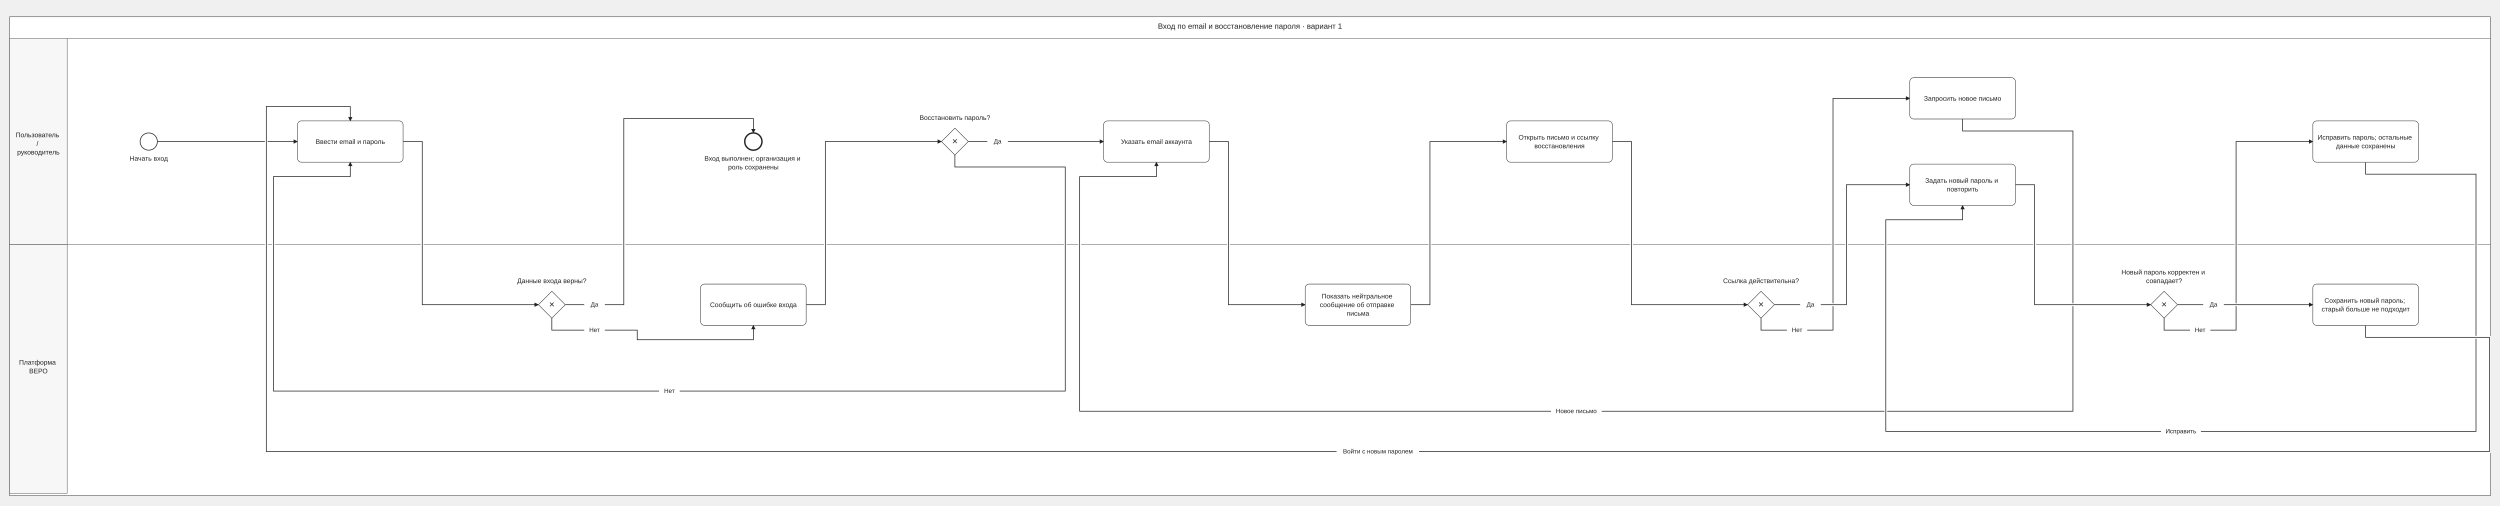
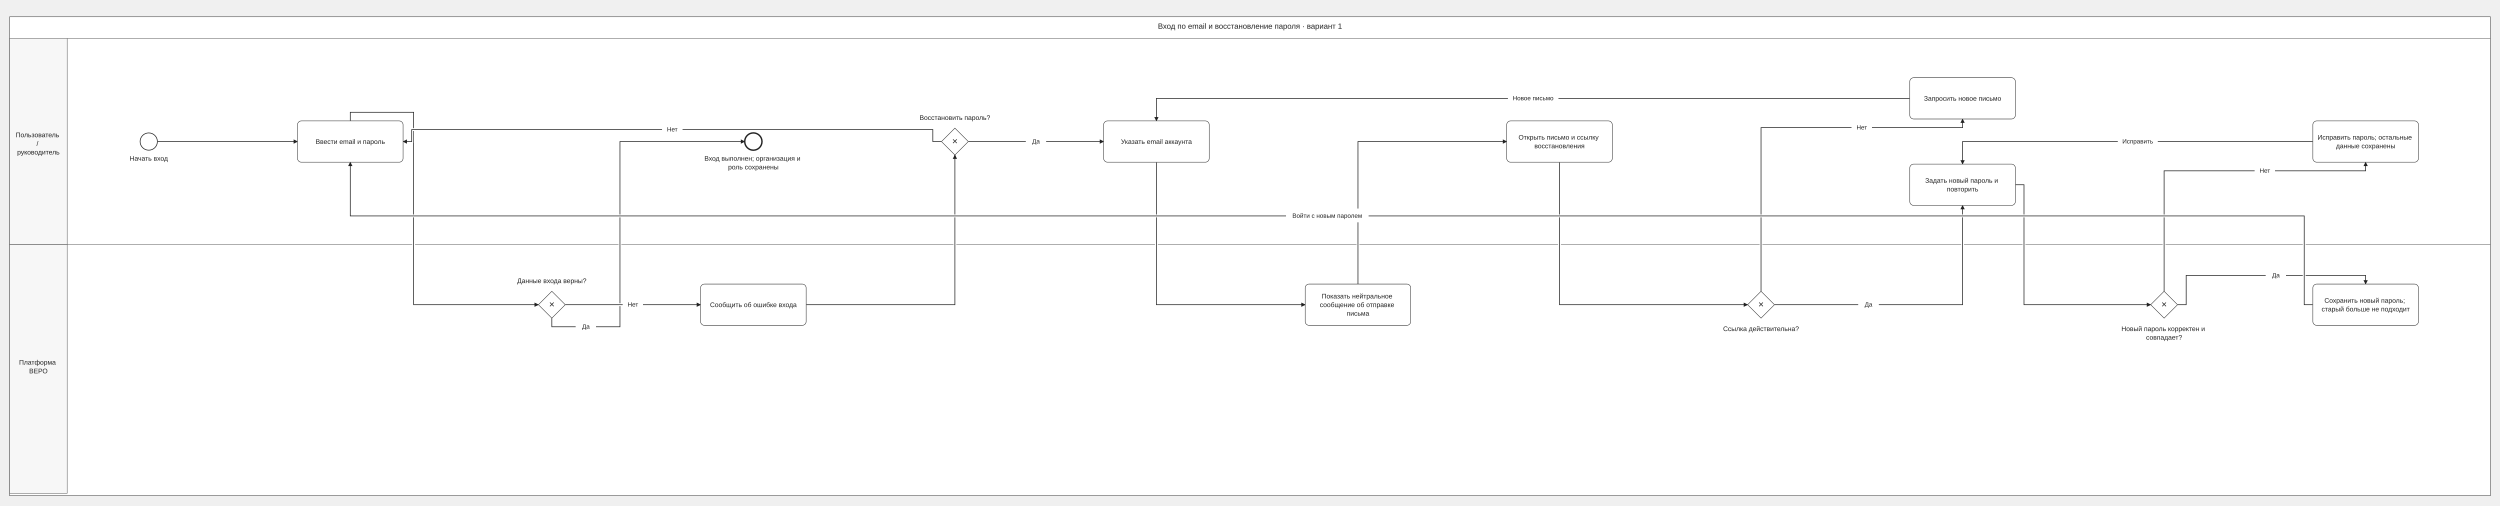
<svg xmlns="http://www.w3.org/2000/svg" viewBox="0 0 5210 1053" width="5210" height="1053" data-process="AUTH1_PASSWORD_H" data-bpmn-layout="horizontal" role="img" aria-label="Вход по email и восстановление пароля — горизонтальная BPMN">
  <defs>
    <marker id="AUTH1_PASSWORD_H_arrow" viewBox="0 0 10 10" refX="9" refY="5" markerWidth="6" markerHeight="6" orient="auto">
      <path d="M0 0L10 5L0 10Z" fill="#222" />
    </marker>
    <mask id="AUTH1_PASSWORD_H_mask">
      <rect width="5210" height="1053" fill="white" />
-       <rect x="1218.0" y="620.0" width="42" height="28" fill="black" />
-       <rect x="1218.0" y="673.0" width="42" height="28" fill="black" />
-       <rect x="1374.0" y="800" width="42" height="28" fill="black" />
-       <rect x="2058.0" y="280.0" width="42" height="28" fill="black" />
-       <rect x="3724.0" y="673.0" width="42" height="28" fill="black" />
-       <rect x="3232.6" y="842" width="104.8" height="28" fill="black" />
-       <rect x="3752.0" y="620.0" width="42" height="28" fill="black" />
-       <rect x="4564.0" y="673.0" width="42" height="28" fill="black" />
-       <rect x="4503.7" y="884" width="82.6" height="28" fill="black" />
-       <rect x="4592.0" y="620.0" width="42" height="28" fill="black" />
-       <rect x="2785.8" y="926" width="171.4" height="28" fill="black" />
+       <rect x="1200.0" y="666.0" width="42" height="28" fill="black" />
+       <rect x="1298.0" y="620.0" width="42" height="28" fill="black" />
+       <rect x="1380.0" y="255.0" width="42" height="28" fill="black" />
+       <rect x="2138.0" y="280.0" width="42" height="28" fill="black" />
+       <rect x="3859.0" y="251.0" width="42" height="28" fill="black" />
+       <rect x="3142.6" y="190.0" width="104.8" height="28" fill="black" />
+       <rect x="3873.0" y="620.0" width="42" height="28" fill="black" />
+       <rect x="4699.0" y="341.0" width="42" height="28" fill="black" />
+       <rect x="4413.7" y="280.0" width="82.6" height="28" fill="black" />
+       <rect x="4722.0" y="559.0" width="42" height="28" fill="black" />
+       <rect x="2680.3" y="435.0" width="171.4" height="28" fill="black" />
      <rect x="190" y="318.0" width="240" height="30" fill="black" />
      <rect x="1030" y="575.0" width="240" height="25" fill="black" />
      <rect x="1450" y="318.0" width="240" height="48" fill="black" />
      <rect x="1870" y="235.0" width="240" height="25" fill="black" />
-       <rect x="3550" y="575.0" width="240" height="25" fill="black" />
-       <rect x="4390" y="557.0" width="240" height="43" fill="black" />
+       <rect x="3550" y="675.0" width="240" height="25" fill="black" />
+       <rect x="4390" y="675.0" width="240" height="43" fill="black" />
    </mask>
  </defs>
  <style>text{font-family:Arial,sans-serif;fill:#222}</style>
  <rect x="20" y="35" width="5170" height="998" fill="white" stroke="#333" />
  <text x="2605.0" y="60" text-anchor="middle" font-size="16">
    <tspan x="2605.0" dy="0">Вход по email и восстановление пароля · вариант 1</tspan>
  </text>
  <rect x="20" y="80" width="120" height="430" fill="#f7f7f7" stroke="#555" />
  <path d="M140 80H5190" stroke="#555" />
  <text x="80" y="286.0" text-anchor="middle" font-size="14">
    <tspan x="80" dy="0">Пользователь</tspan>
    <tspan x="80" dy="18">/</tspan>
    <tspan x="80" dy="18">руководитель</tspan>
  </text>
  <rect x="20" y="510" width="120" height="518" fill="#f7f7f7" stroke="#555" />
  <path d="M140 510H5190" stroke="#555" />
  <text x="80" y="760.0" text-anchor="middle" font-size="14">
    <tspan x="80" dy="0">Платформа</tspan>
    <tspan x="80" dy="18">ВЕРО</tspan>
  </text>
  <g fill="none" stroke="#222" stroke-width="1.5" mask="url(#AUTH1_PASSWORD_H_mask)">
    <g data-flow="0">
-       <polyline points="328,295.0 460,295.0 460,295.0 620,295.0" stroke="white" stroke-width="6" />
-       <polyline points="328,295.0 460,295.0 460,295.0 620,295.0" marker-end="url(#AUTH1_PASSWORD_H_arrow)" />
+       <polyline points="328,295.0 620,295.0" stroke="white" stroke-width="6" />
+       <polyline points="328,295.0 620,295.0" marker-end="url(#AUTH1_PASSWORD_H_arrow)" />
    </g>
    <g data-flow="1">
-       <polyline points="840,295.0 880,295.0 880,635.0 1122,635.0" stroke="white" stroke-width="6" />
-       <polyline points="840,295.0 880,295.0 880,635.0 1122,635.0" marker-end="url(#AUTH1_PASSWORD_H_arrow)" />
+       <polyline points="730,252.0 730,234.0 862,234.0 862,635.0 1122,635.0" stroke="white" stroke-width="6" />
+       <polyline points="730,252.0 730,234.0 862,234.0 862,635.0 1122,635.0" marker-end="url(#AUTH1_PASSWORD_H_arrow)" />
    </g>
    <g data-flow="2">
-       <polyline points="1178,635.0 1300,635.0 1300,247.0 1570,247.0 1570,277.0" stroke="white" stroke-width="6" />
-       <polyline points="1178,635.0 1300,635.0 1300,247.0 1570,247.0 1570,277.0" marker-end="url(#AUTH1_PASSWORD_H_arrow)" />
+       <polyline points="1150,663.0 1150,681.0 1292,681.0 1292,295.0 1552,295.0" stroke="white" stroke-width="6" />
+       <polyline points="1150,663.0 1150,681.0 1292,681.0 1292,295.0 1552,295.0" marker-end="url(#AUTH1_PASSWORD_H_arrow)" />
    </g>
    <g data-flow="3">
-       <polyline points="1150,663.0 1150,688.0 1328,688.0 1328,708.0 1570,708.0 1570,678.0" stroke="white" stroke-width="6" />
-       <polyline points="1150,663.0 1150,688.0 1328,688.0 1328,708.0 1570,708.0 1570,678.0" marker-end="url(#AUTH1_PASSWORD_H_arrow)" />
+       <polyline points="1178,635.0 1460,635.0" stroke="white" stroke-width="6" />
+       <polyline points="1178,635.0 1460,635.0" marker-end="url(#AUTH1_PASSWORD_H_arrow)" />
    </g>
    <g data-flow="4">
-       <polyline points="1680,635.0 1720,635.0 1720,295.0 1962,295.0" stroke="white" stroke-width="6" />
-       <polyline points="1680,635.0 1720,635.0 1720,295.0 1962,295.0" marker-end="url(#AUTH1_PASSWORD_H_arrow)" />
+       <polyline points="1680,635.0 1990,635.0 1990,323.0" stroke="white" stroke-width="6" />
+       <polyline points="1680,635.0 1990,635.0 1990,323.0" marker-end="url(#AUTH1_PASSWORD_H_arrow)" />
    </g>
    <g data-flow="5">
-       <polyline points="1990,323.0 1990,348.0 2220,348.0 2220,815 570,815 570,368.0 730,368.0 730,338.0" stroke="white" stroke-width="6" />
-       <polyline points="1990,323.0 1990,348.0 2220,348.0 2220,815 570,815 570,368.0 730,368.0 730,338.0" marker-end="url(#AUTH1_PASSWORD_H_arrow)" />
+       <polyline points="1962,295.0 1944,295.0 1944,270.0 858,270.0 858,295.0 840,295.0" stroke="white" stroke-width="6" />
+       <polyline points="1962,295.0 1944,295.0 1944,270.0 858,270.0 858,295.0 840,295.0" marker-end="url(#AUTH1_PASSWORD_H_arrow)" />
    </g>
    <g data-flow="6">
-       <polyline points="2018,295.0 2140,295.0 2140,295.0 2300,295.0" stroke="white" stroke-width="6" />
-       <polyline points="2018,295.0 2140,295.0 2140,295.0 2300,295.0" marker-end="url(#AUTH1_PASSWORD_H_arrow)" />
+       <polyline points="2018,295.0 2300,295.0" stroke="white" stroke-width="6" />
+       <polyline points="2018,295.0 2300,295.0" marker-end="url(#AUTH1_PASSWORD_H_arrow)" />
    </g>
    <g data-flow="7">
-       <polyline points="2520,295.0 2560,295.0 2560,635.0 2720,635.0" stroke="white" stroke-width="6" />
-       <polyline points="2520,295.0 2560,295.0 2560,635.0 2720,635.0" marker-end="url(#AUTH1_PASSWORD_H_arrow)" />
+       <polyline points="2410,338.0 2410,635.0 2720,635.0" stroke="white" stroke-width="6" />
+       <polyline points="2410,338.0 2410,635.0 2720,635.0" marker-end="url(#AUTH1_PASSWORD_H_arrow)" />
    </g>
    <g data-flow="8">
-       <polyline points="2940,635.0 2980,635.0 2980,295.0 3140,295.0" stroke="white" stroke-width="6" />
-       <polyline points="2940,635.0 2980,635.0 2980,295.0 3140,295.0" marker-end="url(#AUTH1_PASSWORD_H_arrow)" />
+       <polyline points="2830,592.0 2830,295.0 3140,295.0" stroke="white" stroke-width="6" />
+       <polyline points="2830,592.0 2830,295.0 3140,295.0" marker-end="url(#AUTH1_PASSWORD_H_arrow)" />
    </g>
    <g data-flow="9">
-       <polyline points="3360,295.0 3400,295.0 3400,635.0 3642,635.0" stroke="white" stroke-width="6" />
-       <polyline points="3360,295.0 3400,295.0 3400,635.0 3642,635.0" marker-end="url(#AUTH1_PASSWORD_H_arrow)" />
+       <polyline points="3250,338.0 3250,635.0 3642,635.0" stroke="white" stroke-width="6" />
+       <polyline points="3250,338.0 3250,635.0 3642,635.0" marker-end="url(#AUTH1_PASSWORD_H_arrow)" />
    </g>
    <g data-flow="10">
-       <polyline points="3670,663.0 3670,688.0 3820,688.0 3820,205.0 3980,205.0" stroke="white" stroke-width="6" />
-       <polyline points="3670,663.0 3670,688.0 3820,688.0 3820,205.0 3980,205.0" marker-end="url(#AUTH1_PASSWORD_H_arrow)" />
+       <polyline points="3670,607.0 3670,266.0 4090,266.0 4090,248.0" stroke="white" stroke-width="6" />
+       <polyline points="3670,607.0 3670,266.0 4090,266.0 4090,248.0" marker-end="url(#AUTH1_PASSWORD_H_arrow)" />
    </g>
    <g data-flow="11">
-       <polyline points="4090,248.0 4090,273.0 4320,273.0 4320,857 2250,857 2250,368.0 2410,368.0 2410,338.0" stroke="white" stroke-width="6" />
-       <polyline points="4090,248.0 4090,273.0 4320,273.0 4320,857 2250,857 2250,368.0 2410,368.0 2410,338.0" marker-end="url(#AUTH1_PASSWORD_H_arrow)" />
+       <polyline points="3980,205.0 2410,205.0 2410,252.0" stroke="white" stroke-width="6" />
+       <polyline points="3980,205.0 2410,205.0 2410,252.0" marker-end="url(#AUTH1_PASSWORD_H_arrow)" />
    </g>
    <g data-flow="12">
-       <polyline points="3698,635.0 3848,635.0 3848,385.0 3980,385.0" stroke="white" stroke-width="6" />
-       <polyline points="3698,635.0 3848,635.0 3848,385.0 3980,385.0" marker-end="url(#AUTH1_PASSWORD_H_arrow)" />
+       <polyline points="3698,635.0 4090,635.0 4090,428.0" stroke="white" stroke-width="6" />
+       <polyline points="3698,635.0 4090,635.0 4090,428.0" marker-end="url(#AUTH1_PASSWORD_H_arrow)" />
    </g>
    <g data-flow="13">
-       <polyline points="4200,385.0 4240,385.0 4240,635.0 4482,635.0" stroke="white" stroke-width="6" />
-       <polyline points="4200,385.0 4240,385.0 4240,635.0 4482,635.0" marker-end="url(#AUTH1_PASSWORD_H_arrow)" />
+       <polyline points="4200,385.0 4218,385.0 4218,635.0 4482,635.0" stroke="white" stroke-width="6" />
+       <polyline points="4200,385.0 4218,385.0 4218,635.0 4482,635.0" marker-end="url(#AUTH1_PASSWORD_H_arrow)" />
    </g>
    <g data-flow="14">
-       <polyline points="4510,663.0 4510,688.0 4660,688.0 4660,295.0 4820,295.0" stroke="white" stroke-width="6" />
-       <polyline points="4510,663.0 4510,688.0 4660,688.0 4660,295.0 4820,295.0" marker-end="url(#AUTH1_PASSWORD_H_arrow)" />
+       <polyline points="4510,607.0 4510,356.0 4930,356.0 4930,338.0" stroke="white" stroke-width="6" />
+       <polyline points="4510,607.0 4510,356.0 4930,356.0 4930,338.0" marker-end="url(#AUTH1_PASSWORD_H_arrow)" />
    </g>
    <g data-flow="15">
-       <polyline points="4930,338.0 4930,363.0 5160,363.0 5160,899 3930,899 3930,458.0 4090,458.0 4090,428.0" stroke="white" stroke-width="6" />
-       <polyline points="4930,338.0 4930,363.0 5160,363.0 5160,899 3930,899 3930,458.0 4090,458.0 4090,428.0" marker-end="url(#AUTH1_PASSWORD_H_arrow)" />
+       <polyline points="4820,295.0 4090,295.0 4090,342.0" stroke="white" stroke-width="6" />
+       <polyline points="4820,295.0 4090,295.0 4090,342.0" marker-end="url(#AUTH1_PASSWORD_H_arrow)" />
    </g>
    <g data-flow="16">
-       <polyline points="4538,635.0 4688,635.0 4688,635.0 4820,635.0" stroke="white" stroke-width="6" />
-       <polyline points="4538,635.0 4688,635.0 4688,635.0 4820,635.0" marker-end="url(#AUTH1_PASSWORD_H_arrow)" />
+       <polyline points="4538,635.0 4556,635.0 4556,574.0 4930,574.0 4930,592.0" stroke="white" stroke-width="6" />
+       <polyline points="4538,635.0 4556,635.0 4556,574.0 4930,574.0 4930,592.0" marker-end="url(#AUTH1_PASSWORD_H_arrow)" />
    </g>
    <g data-flow="17">
-       <polyline points="4930,678.0 4930,703.0 5188,703.0 5188,941 555,941 555,222.0 730,222.0 730,252.0" stroke="white" stroke-width="6" />
-       <polyline points="4930,678.0 4930,703.0 5188,703.0 5188,941 555,941 555,222.0 730,222.0 730,252.0" marker-end="url(#AUTH1_PASSWORD_H_arrow)" />
+       <polyline points="4820,635.0 4802,635.0 4802,450.0 730,450.0 730,338.0" stroke="white" stroke-width="6" />
+       <polyline points="4820,635.0 4802,635.0 4802,450.0 730,450.0 730,338.0" marker-end="url(#AUTH1_PASSWORD_H_arrow)" />
    </g>
  </g>
  <g data-node="start">
    <circle cx="310" cy="295.0" r="18" fill="white" stroke="#222" stroke-width="1.5" />
    <text x="310" y="335.0" text-anchor="middle" font-size="14">
      <tspan x="310" dy="0">Начать вход</tspan>
    </text>
  </g>
  <g data-node="login">
    <rect x="620" y="252.0" width="220" height="86" rx="8" fill="white" stroke="#222" />
    <text x="730" y="300.0" text-anchor="middle" font-size="14">
      <tspan x="730" dy="0">Ввести email и пароль</tspan>
    </text>
  </g>
  <g data-node="valid">
    <rect x="1030" y="575.0" width="240" height="25" fill="white" />
    <text x="1150" y="590.0" text-anchor="middle" font-size="14">
      <tspan x="1150" dy="0">Данные входа верны?</tspan>
    </text>
    <path d="M1150,607.0L1178,635.0L1150,663.0L1122,635.0Z" fill="white" stroke="#222" />
    <text x="1150" y="641.0" text-anchor="middle" font-size="20">
      <tspan x="1150" dy="0">×</tspan>
    </text>
  </g>
  <g data-node="done">
    <circle cx="1570" cy="295.0" r="18" fill="white" stroke="#222" stroke-width="3" />
    <text x="1570" y="335.0" text-anchor="middle" font-size="14">
      <tspan x="1570" dy="0">Вход выполнен; организация и</tspan>
      <tspan x="1570" dy="18">роль сохранены</tspan>
    </text>
  </g>
  <g data-node="error">
    <rect x="1460" y="592.0" width="220" height="86" rx="8" fill="white" stroke="#222" />
    <text x="1570" y="640.0" text-anchor="middle" font-size="14">
      <tspan x="1570" dy="0">Сообщить об ошибке входа</tspan>
    </text>
  </g>
  <g data-node="recover">
    <rect x="1870" y="235.0" width="240" height="25" fill="white" />
    <text x="1990" y="250.0" text-anchor="middle" font-size="14">
      <tspan x="1990" dy="0">Восстановить пароль?</tspan>
    </text>
    <path d="M1990,267.0L2018,295.0L1990,323.0L1962,295.0Z" fill="white" stroke="#222" />
    <text x="1990" y="301.0" text-anchor="middle" font-size="20">
      <tspan x="1990" dy="0">×</tspan>
    </text>
  </g>
  <g data-node="email">
    <rect x="2300" y="252.0" width="220" height="86" rx="8" fill="white" stroke="#222" />
    <text x="2410" y="300.0" text-anchor="middle" font-size="14">
      <tspan x="2410" dy="0">Указать email аккаунта</tspan>
    </text>
  </g>
  <g data-node="mail">
    <rect x="2720" y="592.0" width="220" height="86" rx="8" fill="white" stroke="#222" />
    <text x="2830" y="622.0" text-anchor="middle" font-size="14">
      <tspan x="2830" dy="0">Показать нейтральное</tspan>
      <tspan x="2830" dy="18">сообщение об отправке</tspan>
      <tspan x="2830" dy="18">письма</tspan>
    </text>
  </g>
  <g data-node="open">
    <rect x="3140" y="252.0" width="220" height="86" rx="8" fill="white" stroke="#222" />
    <text x="3250" y="291.0" text-anchor="middle" font-size="14">
      <tspan x="3250" dy="0">Открыть письмо и ссылку</tspan>
      <tspan x="3250" dy="18">восстановления</tspan>
    </text>
  </g>
  <g data-node="link">
-     <rect x="3550" y="575.0" width="240" height="25" fill="white" />
-     <text x="3670" y="590.0" text-anchor="middle" font-size="14">
+     <rect x="3550" y="675.0" width="240" height="25" fill="white" />
+     <text x="3670" y="690.0" text-anchor="middle" font-size="14">
      <tspan x="3670" dy="0">Ссылка действительна?</tspan>
    </text>
    <path d="M3670,607.0L3698,635.0L3670,663.0L3642,635.0Z" fill="white" stroke="#222" />
    <text x="3670" y="641.0" text-anchor="middle" font-size="20">
      <tspan x="3670" dy="0">×</tspan>
    </text>
  </g>
  <g data-node="expired">
    <rect x="3980" y="162.0" width="220" height="86" rx="8" fill="white" stroke="#222" />
    <text x="4090" y="210.0" text-anchor="middle" font-size="14">
      <tspan x="4090" dy="0">Запросить новое письмо</tspan>
    </text>
  </g>
  <g data-node="password">
    <rect x="3980" y="342.0" width="220" height="86" rx="8" fill="white" stroke="#222" />
    <text x="4090" y="381.0" text-anchor="middle" font-size="14">
      <tspan x="4090" dy="0">Задать новый пароль и</tspan>
      <tspan x="4090" dy="18">повторить</tspan>
    </text>
  </g>
  <g data-node="match">
-     <rect x="4390" y="557.0" width="240" height="43" fill="white" />
-     <text x="4510" y="572.0" text-anchor="middle" font-size="14">
+     <rect x="4390" y="675.0" width="240" height="43" fill="white" />
+     <text x="4510" y="690.0" text-anchor="middle" font-size="14">
      <tspan x="4510" dy="0">Новый пароль корректен и</tspan>
      <tspan x="4510" dy="18">совпадает?</tspan>
    </text>
    <path d="M4510,607.0L4538,635.0L4510,663.0L4482,635.0Z" fill="white" stroke="#222" />
    <text x="4510" y="641.0" text-anchor="middle" font-size="20">
      <tspan x="4510" dy="0">×</tspan>
    </text>
  </g>
  <g data-node="fix">
    <rect x="4820" y="252.0" width="220" height="86" rx="8" fill="white" stroke="#222" />
    <text x="4930" y="291.0" text-anchor="middle" font-size="14">
      <tspan x="4930" dy="0">Исправить пароль; остальные</tspan>
      <tspan x="4930" dy="18">данные сохранены</tspan>
    </text>
  </g>
  <g data-node="save">
    <rect x="4820" y="592.0" width="220" height="86" rx="8" fill="white" stroke="#222" />
    <text x="4930" y="631.0" text-anchor="middle" font-size="14">
      <tspan x="4930" dy="0">Сохранить новый пароль;</tspan>
      <tspan x="4930" dy="18">старый больше не подходит</tspan>
    </text>
  </g>
  <g data-edge-label="2">
-     <rect x="1218.0" y="620.0" width="42" height="28" fill="white" />
-     <text x="1239.0" y="639.0" text-anchor="middle" font-size="13">
-       <tspan x="1239.0" dy="0">Да</tspan>
+     <rect x="1200.0" y="666.0" width="42" height="28" fill="white" />
+     <text x="1221.0" y="685.0" text-anchor="middle" font-size="13">
+       <tspan x="1221.0" dy="0">Да</tspan>
    </text>
  </g>
  <g data-edge-label="3">
-     <rect x="1218.0" y="673.0" width="42" height="28" fill="white" />
-     <text x="1239.0" y="692.0" text-anchor="middle" font-size="13">
-       <tspan x="1239.0" dy="0">Нет</tspan>
+     <rect x="1298.0" y="620.0" width="42" height="28" fill="white" />
+     <text x="1319.0" y="639.0" text-anchor="middle" font-size="13">
+       <tspan x="1319.0" dy="0">Нет</tspan>
    </text>
  </g>
  <g data-edge-label="5">
-     <rect x="1374.0" y="800" width="42" height="28" fill="white" />
-     <text x="1395.0" y="819" text-anchor="middle" font-size="13">
-       <tspan x="1395.0" dy="0">Нет</tspan>
+     <rect x="1380.0" y="255.0" width="42" height="28" fill="white" />
+     <text x="1401.0" y="274.0" text-anchor="middle" font-size="13">
+       <tspan x="1401.0" dy="0">Нет</tspan>
    </text>
  </g>
  <g data-edge-label="6">
-     <rect x="2058.0" y="280.0" width="42" height="28" fill="white" />
-     <text x="2079.0" y="299.0" text-anchor="middle" font-size="13">
-       <tspan x="2079.0" dy="0">Да</tspan>
+     <rect x="2138.0" y="280.0" width="42" height="28" fill="white" />
+     <text x="2159.0" y="299.0" text-anchor="middle" font-size="13">
+       <tspan x="2159.0" dy="0">Да</tspan>
    </text>
  </g>
  <g data-edge-label="10">
-     <rect x="3724.0" y="673.0" width="42" height="28" fill="white" />
-     <text x="3745.0" y="692.0" text-anchor="middle" font-size="13">
-       <tspan x="3745.0" dy="0">Нет</tspan>
+     <rect x="3859.0" y="251.0" width="42" height="28" fill="white" />
+     <text x="3880.0" y="270.0" text-anchor="middle" font-size="13">
+       <tspan x="3880.0" dy="0">Нет</tspan>
    </text>
  </g>
  <g data-edge-label="11">
-     <rect x="3232.6" y="842" width="104.8" height="28" fill="white" />
-     <text x="3285.0" y="861" text-anchor="middle" font-size="13">
-       <tspan x="3285.0" dy="0">Новое письмо</tspan>
+     <rect x="3142.6" y="190.0" width="104.8" height="28" fill="white" />
+     <text x="3195.0" y="209.0" text-anchor="middle" font-size="13">
+       <tspan x="3195.0" dy="0">Новое письмо</tspan>
    </text>
  </g>
  <g data-edge-label="12">
-     <rect x="3752.0" y="620.0" width="42" height="28" fill="white" />
-     <text x="3773.0" y="639.0" text-anchor="middle" font-size="13">
-       <tspan x="3773.0" dy="0">Да</tspan>
+     <rect x="3873.0" y="620.0" width="42" height="28" fill="white" />
+     <text x="3894.0" y="639.0" text-anchor="middle" font-size="13">
+       <tspan x="3894.0" dy="0">Да</tspan>
    </text>
  </g>
  <g data-edge-label="14">
-     <rect x="4564.0" y="673.0" width="42" height="28" fill="white" />
-     <text x="4585.0" y="692.0" text-anchor="middle" font-size="13">
-       <tspan x="4585.0" dy="0">Нет</tspan>
+     <rect x="4699.0" y="341.0" width="42" height="28" fill="white" />
+     <text x="4720.0" y="360.0" text-anchor="middle" font-size="13">
+       <tspan x="4720.0" dy="0">Нет</tspan>
    </text>
  </g>
  <g data-edge-label="15">
-     <rect x="4503.7" y="884" width="82.6" height="28" fill="white" />
-     <text x="4545.0" y="903" text-anchor="middle" font-size="13">
-       <tspan x="4545.0" dy="0">Исправить</tspan>
+     <rect x="4413.7" y="280.0" width="82.6" height="28" fill="white" />
+     <text x="4455.0" y="299.0" text-anchor="middle" font-size="13">
+       <tspan x="4455.0" dy="0">Исправить</tspan>
    </text>
  </g>
  <g data-edge-label="16">
-     <rect x="4592.0" y="620.0" width="42" height="28" fill="white" />
-     <text x="4613.0" y="639.0" text-anchor="middle" font-size="13">
-       <tspan x="4613.0" dy="0">Да</tspan>
+     <rect x="4722.0" y="559.0" width="42" height="28" fill="white" />
+     <text x="4743.0" y="578.0" text-anchor="middle" font-size="13">
+       <tspan x="4743.0" dy="0">Да</tspan>
    </text>
  </g>
  <g data-edge-label="17">
-     <rect x="2785.8" y="926" width="171.4" height="28" fill="white" />
-     <text x="2871.5" y="945" text-anchor="middle" font-size="13">
-       <tspan x="2871.5" dy="0">Войти с новым паролем</tspan>
+     <rect x="2680.3" y="435.0" width="171.4" height="28" fill="white" />
+     <text x="2766.0" y="454.0" text-anchor="middle" font-size="13">
+       <tspan x="2766.0" dy="0">Войти с новым паролем</tspan>
    </text>
  </g>
</svg>
